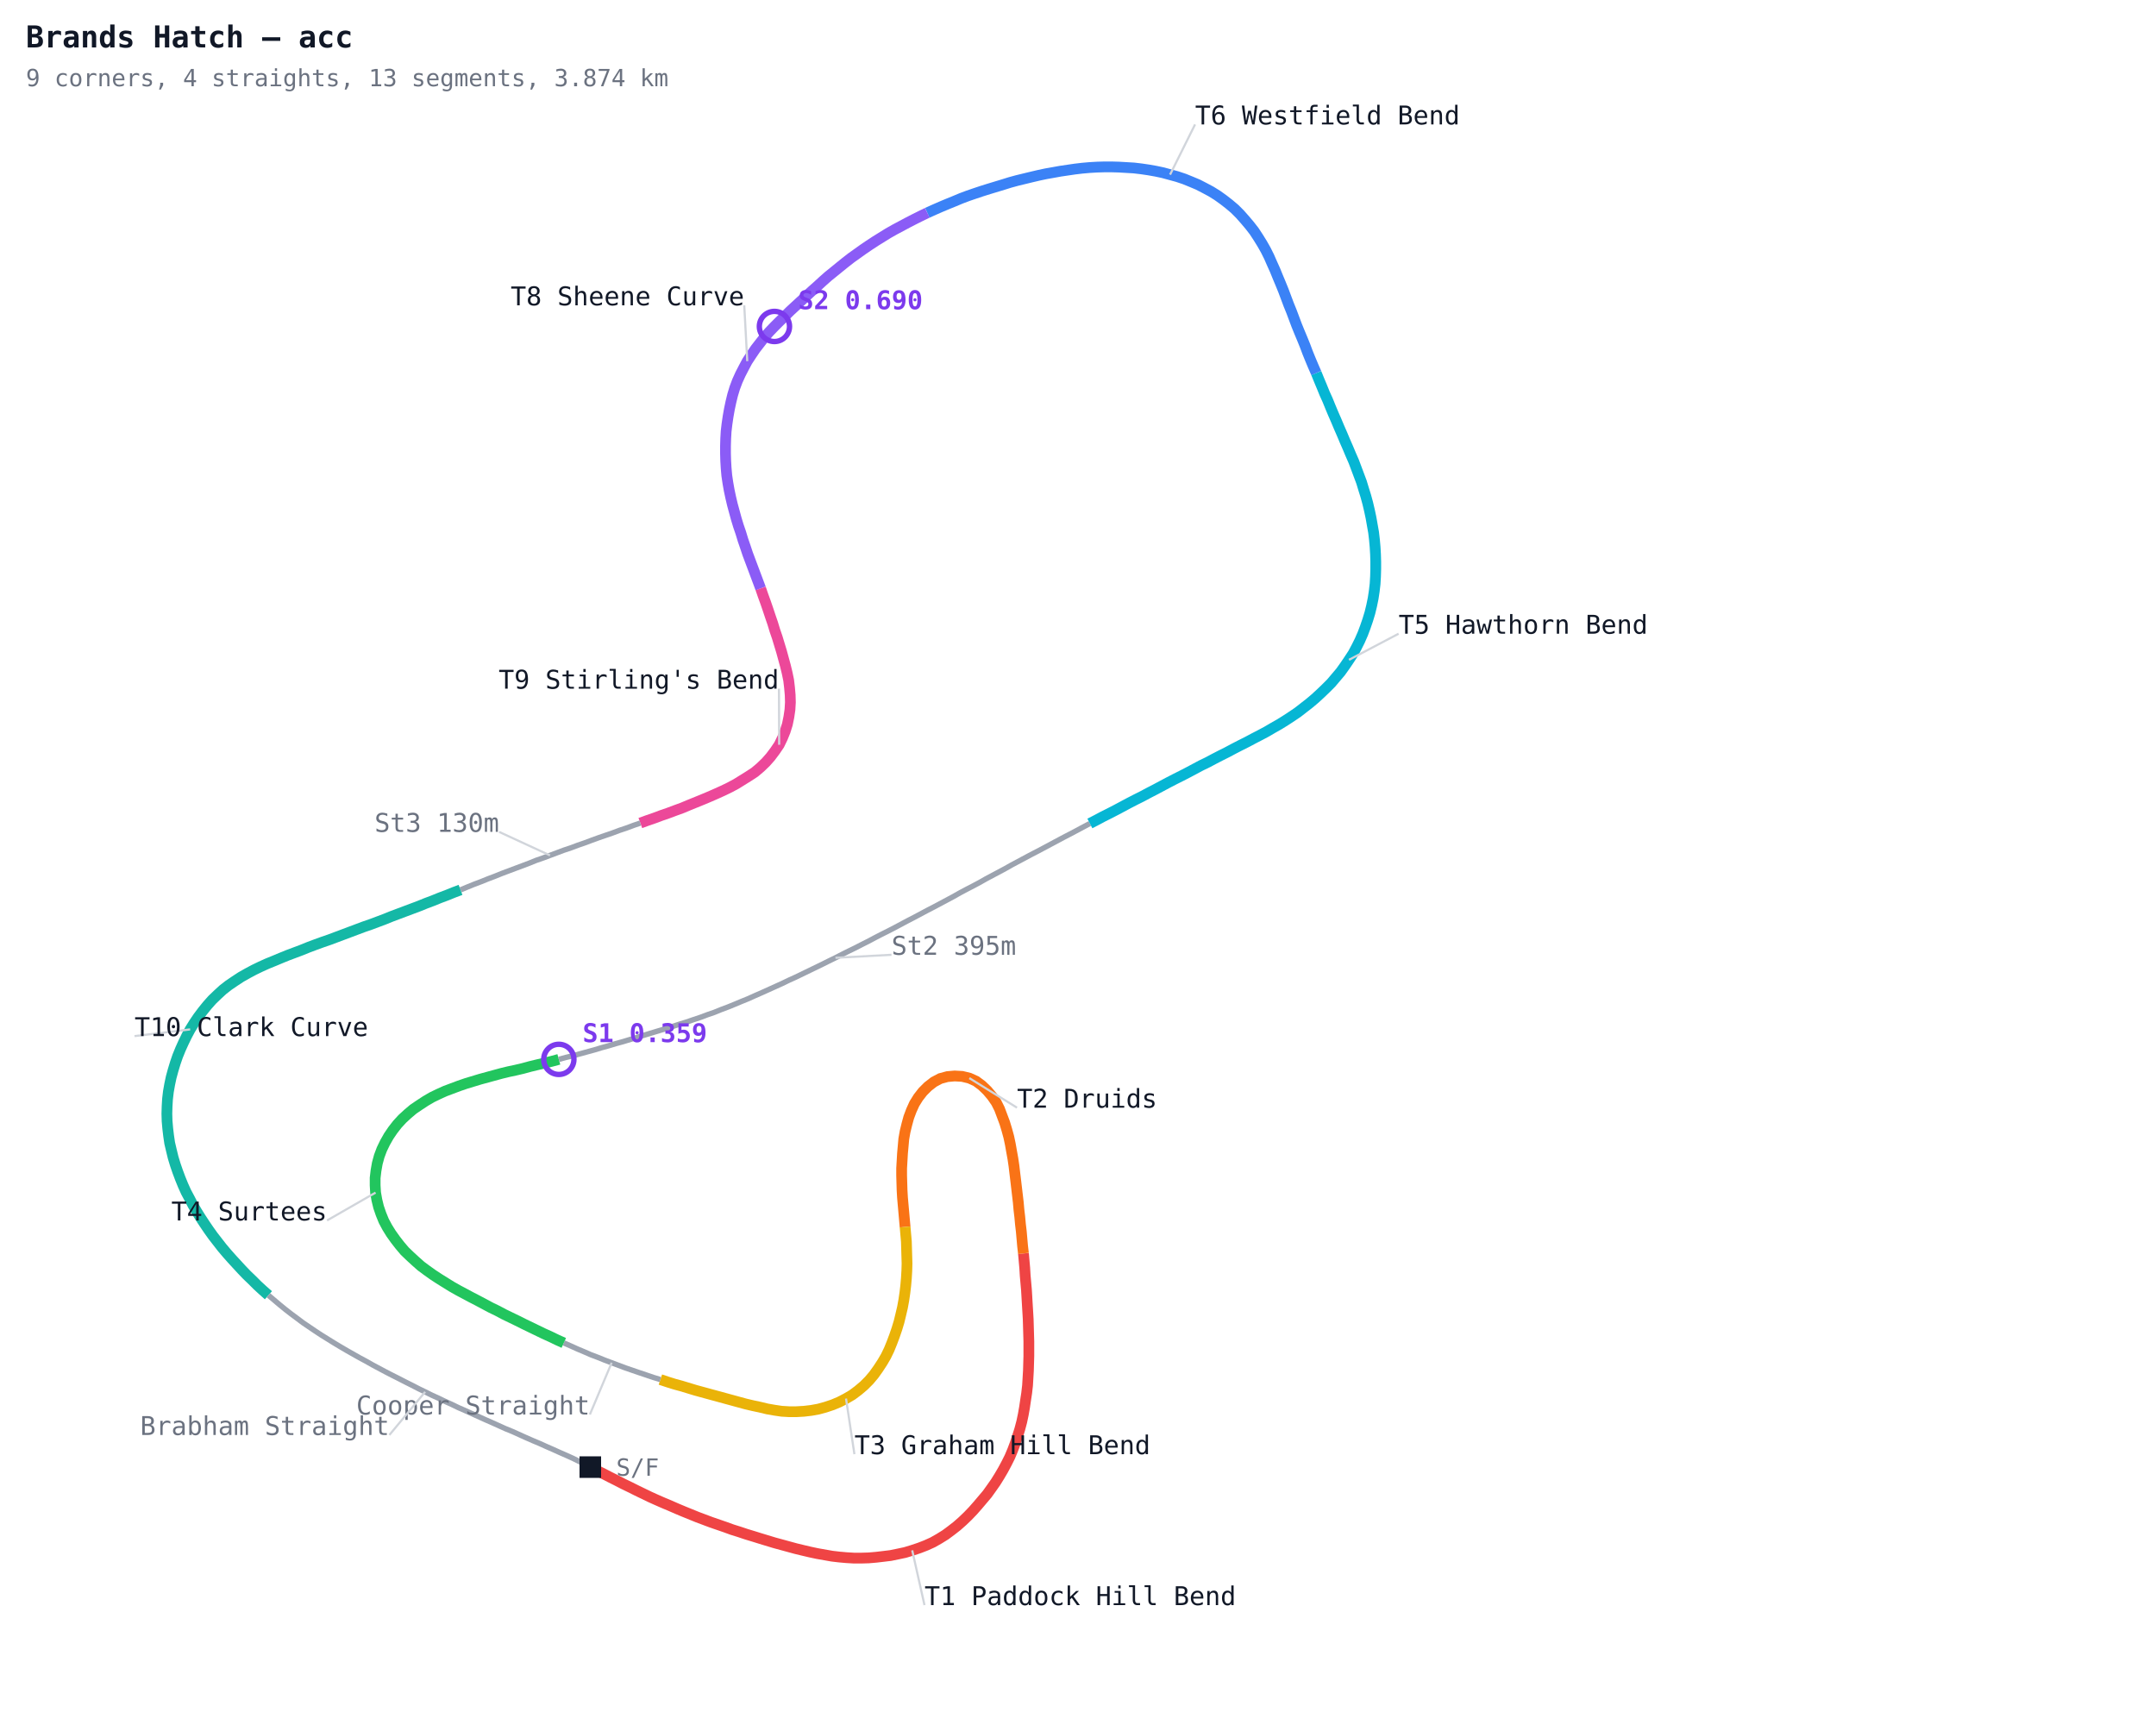
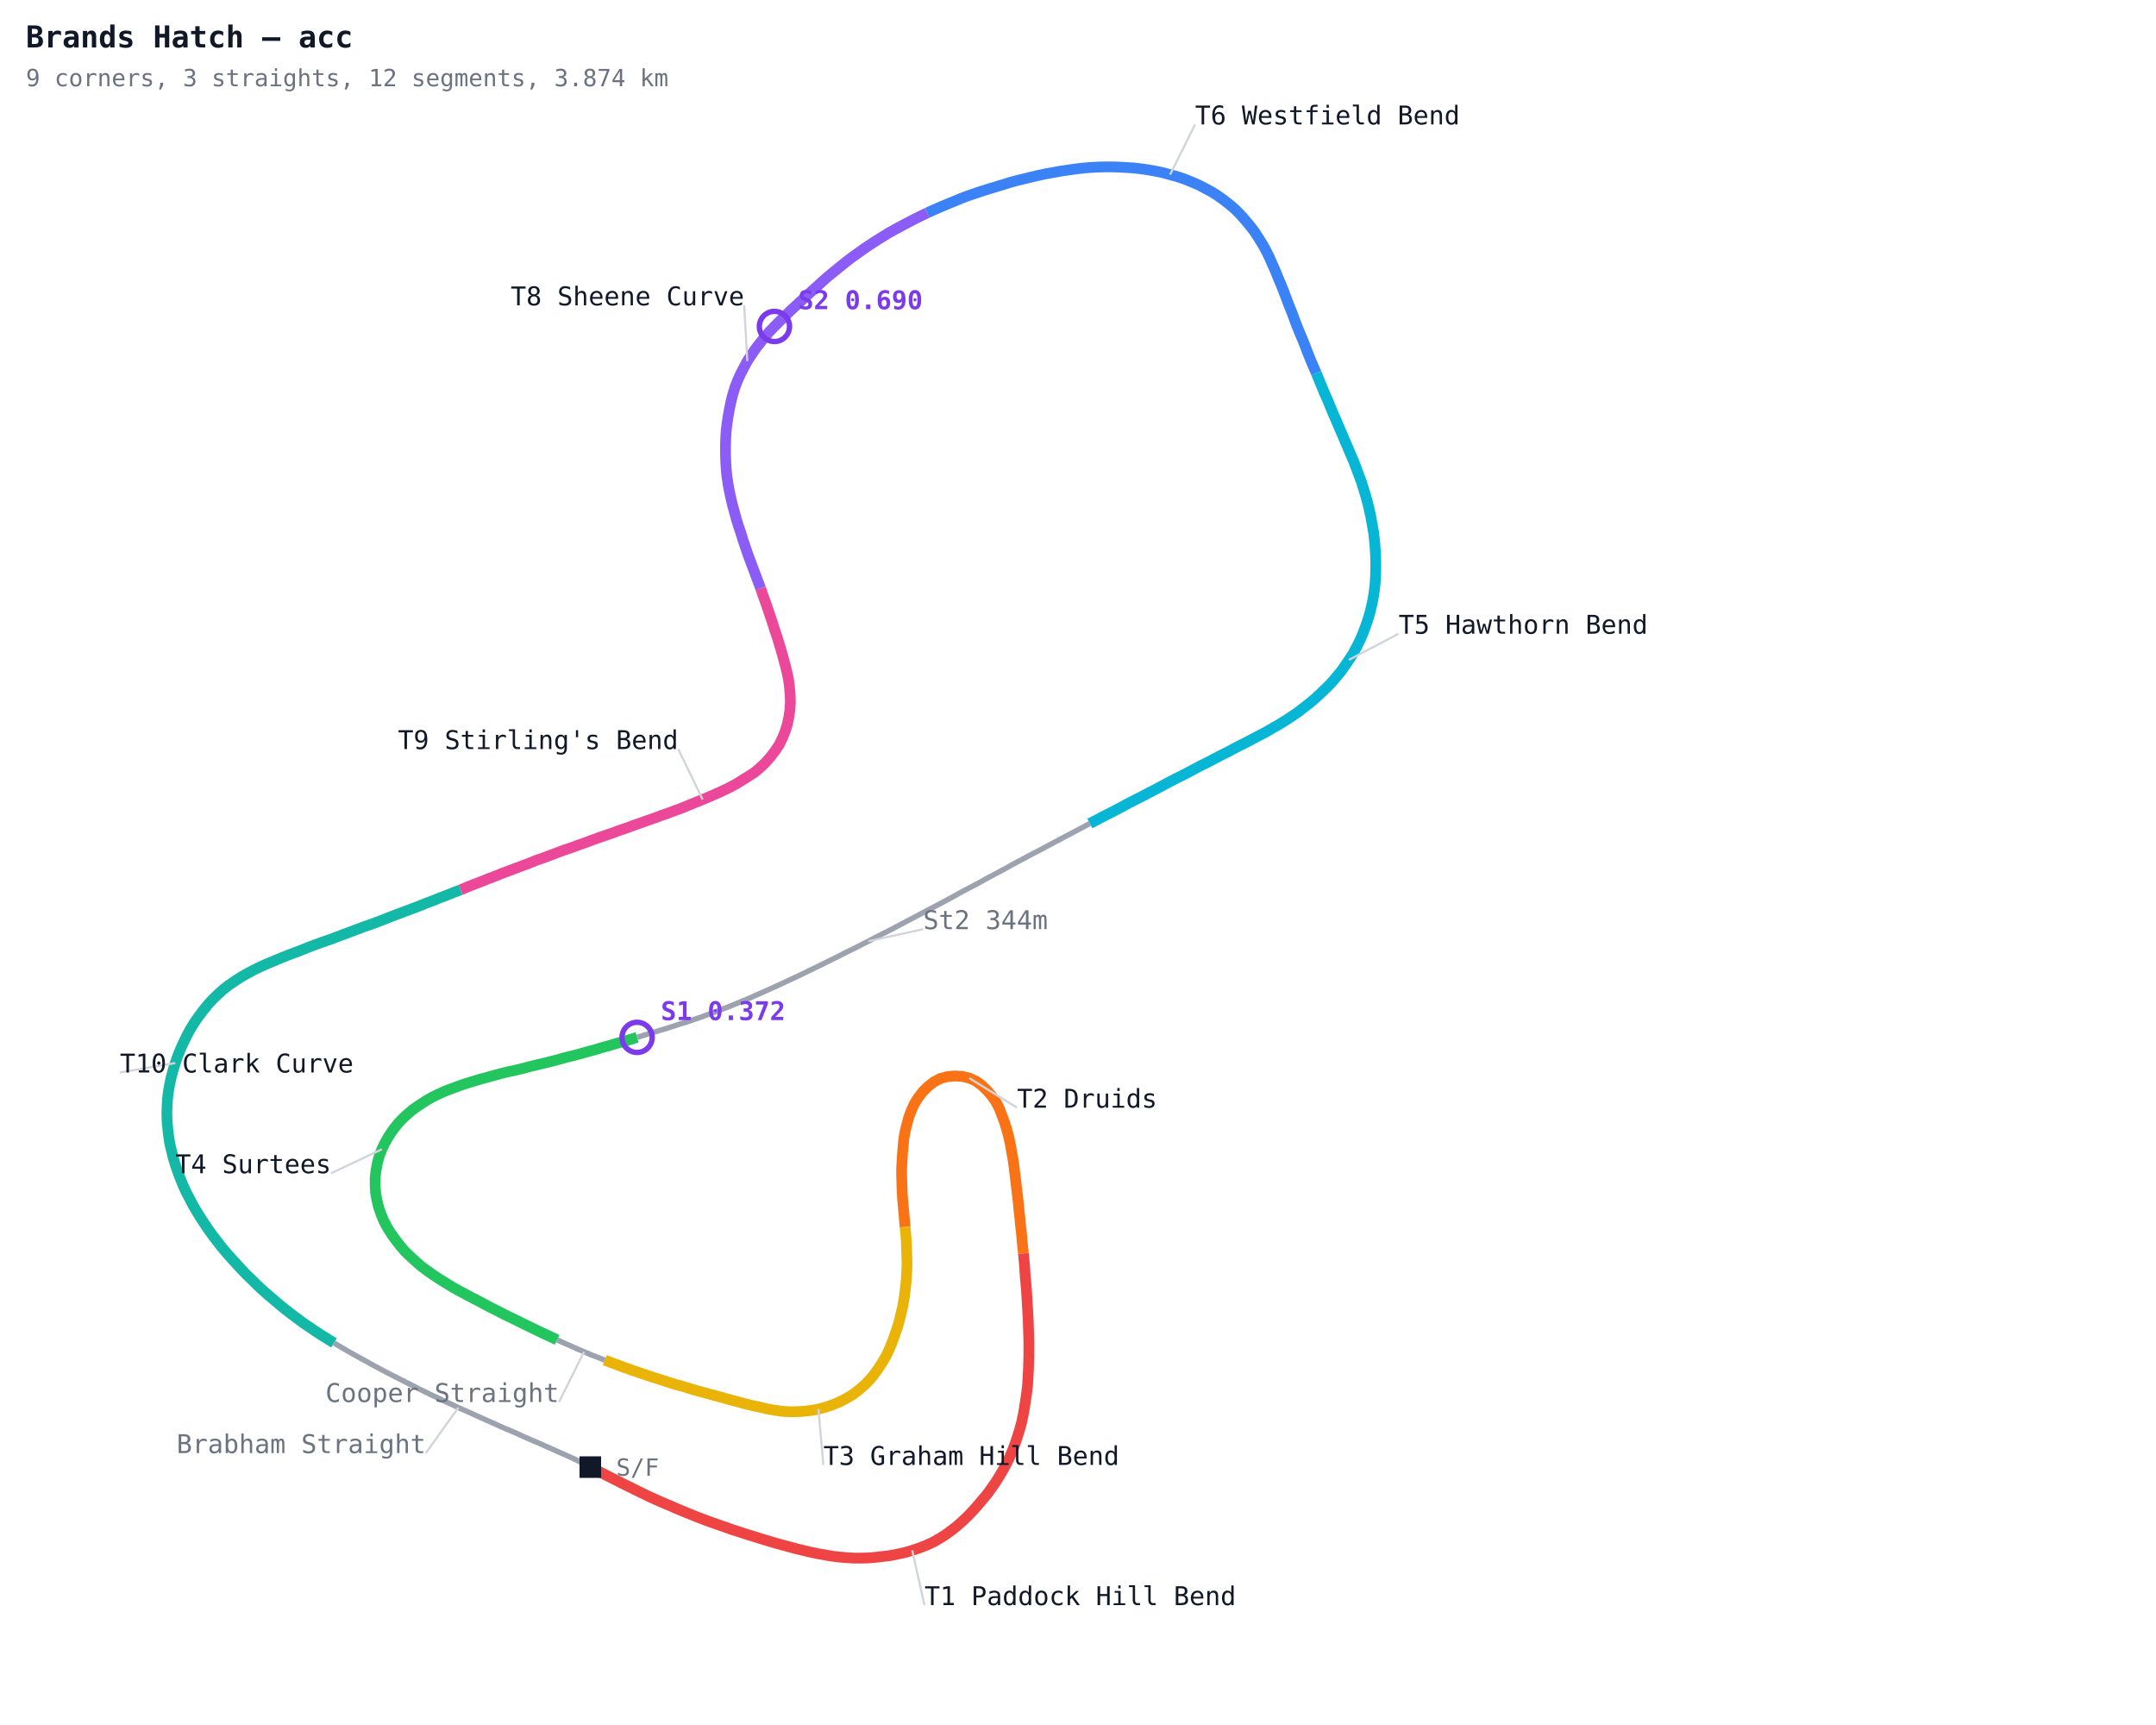
<svg xmlns="http://www.w3.org/2000/svg" width="1000" height="800" viewBox="0 0 1000 800">
  <defs>
    <style>
      .name { font-family: monospace; font-size: 12px; }
      .sector { font-family: monospace; font-size: 12px; fill: #7c3aed; font-weight: bold; }
      .title { font-family: monospace; font-size: 14px; fill: #111827; font-weight: bold; }
      .sub { font-family: monospace; font-size: 11px; fill: #6b7280; }
    </style>
  </defs>
  <rect width="1000" height="800" fill="#ffffff" />
  <polyline fill="none" stroke="#ef4444" stroke-width="5" points="273.8,680.4 276.9,682.0 279.9,683.5 283.0,685.1 286.0,686.6 289.1,688.2 292.2,689.7 295.2,691.2 298.3,692.7 301.4,694.2 304.5,695.6 307.7,697.0 310.8,698.3 314.0,699.7 317.1,701.0 320.3,702.3 323.5,703.6 326.7,704.8 329.9,706.0 333.1,707.1 336.3,708.2 339.6,709.4 342.8,710.4 346.1,711.5 349.4,712.5 352.6,713.5 355.9,714.5 359.2,715.5 362.5,716.4 365.8,717.3 369.1,718.2 372.4,719.0 375.8,719.8 379.1,720.5 382.5,721.1 385.9,721.7 389.3,722.1 392.7,722.4 396.1,722.6 399.5,722.6 402.9,722.5 406.4,722.2 409.8,721.8 413.1,721.4 416.5,720.7 419.8,720.0 423.1,719.0 426.4,717.9 429.5,716.7 432.6,715.3 435.6,713.6 438.5,711.8 441.2,709.8 443.9,707.7 446.5,705.4 448.9,703.1 451.3,700.6 453.5,698.1 455.7,695.5 457.9,692.9 459.9,690.1 461.8,687.4 463.6,684.5 465.3,681.6 466.9,678.6 468.4,675.6 469.7,672.5 470.9,669.3 472.0,666.0 473.0,662.8 473.9,659.4 474.6,656.1 475.2,652.7 475.7,649.3 476.2,646.0 476.6,642.5 476.8,639.1 477.0,635.7 477.1,632.3 477.2,628.9 477.2,625.5 477.2,622.1 477.1,618.7 477.0,615.2 476.9,611.8 476.7,608.4 476.5,605.1 476.3,601.7 476.1,598.3 475.8,594.9 475.5,591.5 475.3,588.1 475.0,584.7 474.7,581.3" />
  <polyline fill="none" stroke="#f97316" stroke-width="5" points="474.7,581.3 474.3,577.9 474.0,574.5 473.7,571.1 473.3,567.7 473.0,564.4 472.6,561.0 472.3,557.6 471.9,554.2 471.5,550.8 471.1,547.4 470.7,544.1 470.3,540.7 469.8,537.3 469.2,534.0 468.6,530.6 467.9,527.3 467.0,524.0 466.0,520.7 464.8,517.5 463.6,514.3 462.1,511.3 460.1,508.4 457.9,505.8 455.4,503.4 452.7,501.4 449.6,500.0 446.3,499.2 442.8,499.0 439.4,499.3 436.1,500.2 433.1,501.8 430.4,503.9 428.0,506.3 425.9,509.0 424.1,511.9 422.7,515.0 421.5,518.2 420.6,521.5 419.8,524.8 419.2,528.2 418.9,531.6 418.6,534.9 418.4,538.4 418.2,541.8 418.2,545.2 418.3,548.6 418.4,552.0 418.6,555.4 418.9,558.8 419.2,562.2 419.5,565.6 419.8,569.0" />
-   <polyline fill="none" stroke="#eab308" stroke-width="5" points="419.8,569.0 420.1,572.4 420.4,575.8 420.5,579.2 420.6,582.6 420.7,586.0 420.6,589.4 420.4,592.8 420.1,596.2 419.7,599.6 419.2,603.0 418.6,606.3 417.8,609.7 417.0,613.0 416.0,616.3 414.9,619.5 413.7,622.7 412.4,625.9 410.9,629.0 409.2,631.9 407.3,634.8 405.3,637.6 403.1,640.2 400.7,642.6 398.1,644.8 395.3,646.9 392.4,648.6 389.3,650.2 386.2,651.5 382.9,652.6 379.6,653.5 376.3,654.1 372.9,654.5 369.4,654.7 366.0,654.7 362.6,654.5 359.2,654.0 355.8,653.4 352.5,652.6 349.2,651.9 345.8,651.1 342.5,650.2 339.2,649.3 335.9,648.4 332.6,647.5 329.3,646.6 326.0,645.7 322.7,644.8 319.4,643.8 316.1,642.8 312.8,641.9 309.6,640.9 306.3,639.8" />
-   <polyline fill="none" stroke="#9ca3af" stroke-width="2.5" points="306.3,639.8 303.0,638.8 299.8,637.7 296.5,636.6 293.3,635.5 290.1,634.4 286.9,633.2 283.7,632.0 280.5,630.8 277.3,629.5 274.1,628.3 270.9,626.9 267.8,625.6 264.7,624.2 261.5,622.8" />
-   <polyline fill="none" stroke="#22c55e" stroke-width="5" points="261.5,622.8 258.4,621.4 255.3,619.9 252.2,618.5 249.1,617.0 246.0,615.5 242.9,614.0 239.9,612.5 236.8,611.0 233.7,609.5 230.7,607.9 227.6,606.4 224.6,604.8 221.6,603.2 218.5,601.6 215.5,600.0 212.5,598.4 209.5,596.7 206.6,594.9 203.7,593.1 200.8,591.2 198.0,589.2 195.3,587.2 192.7,584.9 190.2,582.6 187.7,580.2 185.5,577.6 183.4,574.9 181.4,572.1 179.6,569.2 178.0,566.2 176.7,563.0 175.6,559.8 174.8,556.5 174.2,553.1 174.0,549.7 174.0,546.3 174.4,542.9 175.0,539.5 175.9,536.2 177.1,533.0 178.6,529.9 180.3,526.9 182.2,524.1 184.3,521.4 186.6,518.9 189.1,516.6 191.7,514.4 194.5,512.5 197.4,510.6 200.3,508.9 203.4,507.4 206.5,506.0 209.7,504.8 212.9,503.6 216.1,502.5 219.4,501.5 222.7,500.5 226.0,499.6 229.3,498.7 232.6,497.8 235.9,497.0 239.2,496.3 242.6,495.5 245.9,494.6 249.2,493.8 252.6,493.0 255.9,492.2 259.2,491.3" />
-   <polyline fill="none" stroke="#9ca3af" stroke-width="2.5" points="259.2,491.3 262.5,490.4 265.8,489.6 269.1,488.7 272.4,487.8 275.7,486.9 279.0,485.9 282.3,485.0 285.6,484.0 288.9,483.1 292.2,482.1 295.5,481.1 298.7,480.1 302.0,479.1 305.3,478.1 308.6,477.1 311.8,476.1 315.1,475.0 318.4,474.0 321.6,472.9 324.9,471.8 328.1,470.6 331.3,469.5 334.5,468.2 337.7,467.0 340.9,465.7 344.0,464.4 347.2,463.1 350.3,461.7 353.5,460.3 356.6,458.9 359.7,457.5 362.8,456.1 365.9,454.6 369.0,453.2 372.1,451.7 375.2,450.2 378.3,448.7 381.4,447.2 384.4,445.7 387.5,444.2 390.6,442.6 393.6,441.1 396.7,439.6 399.8,438.0 402.8,436.5 405.8,434.9 408.9,433.3 411.9,431.8 415.0,430.2 418.0,428.6 421.0,427.0 424.1,425.4 427.1,423.8 430.1,422.2 433.2,420.6 436.2,419.0 439.2,417.4 442.2,415.8 445.2,414.1 448.2,412.5 451.3,410.9 454.3,409.3 457.3,407.6 460.3,406.0 463.3,404.4 466.3,402.8 469.3,401.1 472.3,399.5 475.3,397.9 478.3,396.3 481.4,394.7 484.4,393.1 487.4,391.5 490.4,389.9 493.4,388.3 496.5,386.7 499.5,385.1 502.5,383.5 505.5,381.9" />
+   <polyline fill="none" stroke="#eab308" stroke-width="5" points="419.8,569.0 420.1,572.4 420.4,575.8 420.5,579.2 420.6,582.6 420.7,586.0 420.6,589.4 420.4,592.8 420.1,596.2 419.7,599.6 419.2,603.0 418.6,606.3 417.8,609.7 417.0,613.0 416.0,616.3 414.9,619.5 413.7,622.7 412.4,625.9 410.9,629.0 409.2,631.9 407.3,634.8 405.3,637.6 403.1,640.2 400.7,642.6 398.1,644.8 395.3,646.9 392.4,648.6 389.3,650.2 386.2,651.5 382.9,652.6 379.6,653.5 376.3,654.1 372.9,654.5 369.4,654.7 366.0,654.7 362.6,654.5 359.2,654.0 355.8,653.4 352.5,652.6 349.2,651.9 345.8,651.1 342.5,650.2 339.2,649.3 335.9,648.4 332.6,647.5 329.3,646.6 326.0,645.7 322.7,644.8 319.4,643.8 316.1,642.8 312.8,641.9 309.6,640.9 306.3,639.8 303.0,638.8 299.8,637.7 296.5,636.6 293.3,635.5 290.1,634.4 286.9,633.2 283.7,632.0 280.5,630.8" />
+   <polyline fill="none" stroke="#9ca3af" stroke-width="2.5" points="280.5,630.8 277.3,629.5 274.1,628.3 270.9,626.9 267.8,625.6 264.7,624.2 261.5,622.8 258.4,621.4" />
+   <polyline fill="none" stroke="#22c55e" stroke-width="5" points="258.4,621.4 255.3,619.9 252.2,618.5 249.1,617.0 246.0,615.5 242.9,614.0 239.9,612.5 236.8,611.0 233.7,609.5 230.7,607.9 227.6,606.4 224.6,604.8 221.6,603.2 218.5,601.6 215.5,600.0 212.5,598.4 209.5,596.7 206.6,594.9 203.7,593.1 200.8,591.2 198.0,589.2 195.3,587.2 192.7,584.9 190.2,582.6 187.7,580.2 185.5,577.6 183.4,574.9 181.4,572.1 179.6,569.2 178.0,566.2 176.7,563.0 175.6,559.8 174.8,556.5 174.2,553.1 174.0,549.7 174.0,546.3 174.4,542.9 175.0,539.5 175.9,536.2 177.1,533.0 178.6,529.9 180.3,526.9 182.2,524.1 184.3,521.4 186.6,518.9 189.1,516.6 191.7,514.4 194.5,512.5 197.4,510.6 200.3,508.9 203.4,507.4 206.5,506.0 209.7,504.8 212.9,503.6 216.1,502.5 219.4,501.5 222.7,500.5 226.0,499.6 229.3,498.7 232.6,497.8 235.9,497.0 239.2,496.3 242.6,495.5 245.9,494.6 249.2,493.8 252.6,493.0 255.9,492.2 259.2,491.3 262.5,490.4 265.8,489.6 269.1,488.7 272.4,487.8 275.7,486.9 279.0,485.9 282.3,485.0 285.6,484.0 288.9,483.1 292.2,482.1 295.5,481.1" />
+   <polyline fill="none" stroke="#9ca3af" stroke-width="2.5" points="295.5,481.1 298.7,480.1 302.0,479.1 305.3,478.1 308.6,477.1 311.8,476.1 315.1,475.0 318.4,474.0 321.6,472.9 324.9,471.8 328.1,470.6 331.3,469.5 334.5,468.2 337.7,467.0 340.9,465.7 344.0,464.4 347.2,463.1 350.3,461.7 353.5,460.3 356.6,458.9 359.7,457.5 362.8,456.1 365.9,454.6 369.0,453.2 372.1,451.7 375.2,450.2 378.3,448.7 381.4,447.2 384.4,445.7 387.5,444.2 390.6,442.6 393.6,441.1 396.7,439.6 399.8,438.0 402.8,436.5 405.8,434.9 408.9,433.3 411.9,431.8 415.0,430.2 418.0,428.6 421.0,427.0 424.1,425.4 427.1,423.8 430.1,422.2 433.2,420.6 436.2,419.0 439.2,417.4 442.2,415.8 445.2,414.1 448.2,412.5 451.3,410.9 454.3,409.3 457.3,407.6 460.3,406.0 463.3,404.4 466.3,402.8 469.3,401.1 472.3,399.5 475.3,397.9 478.3,396.3 481.4,394.7 484.4,393.1 487.4,391.5 490.4,389.9 493.4,388.3 496.5,386.7 499.5,385.1 502.5,383.5 505.5,381.9" />
  <polyline fill="none" stroke="#06b6d4" stroke-width="5" points="505.5,381.9 508.6,380.3 511.6,378.7 514.6,377.2 517.7,375.6 520.7,374.0 523.7,372.4 526.8,370.8 529.8,369.3 532.8,367.7 535.9,366.1 538.9,364.5 541.9,362.9 545.0,361.3 548.0,359.8 551.1,358.2 554.1,356.6 557.1,355.0 560.2,353.5 563.2,351.9 566.3,350.3 569.3,348.8 572.3,347.2 575.4,345.6 578.4,344.1 581.4,342.5 584.5,340.9 587.5,339.3 590.4,337.6 593.4,335.9 596.3,334.1 599.2,332.2 602.0,330.3 604.7,328.2 607.4,326.1 610.0,323.9 612.5,321.6 615.0,319.2 617.4,316.8 619.6,314.2 621.8,311.6 623.8,308.8 625.7,306.0 627.6,303.1 629.2,300.1 630.7,297.1 632.1,293.9 633.3,290.7 634.4,287.5 635.4,284.2 636.2,280.9 636.9,277.5 637.4,274.2 637.8,270.8 638.0,267.4 638.1,263.9 638.1,260.5 638.0,257.1 637.8,253.7 637.5,250.3 637.1,246.9 636.5,243.5 635.9,240.1 635.2,236.8 634.4,233.4 633.5,230.1 632.5,226.9 631.5,223.6 630.3,220.4 629.1,217.2 627.9,214.0 626.5,210.8 625.2,207.7 623.8,204.5 622.5,201.4 621.1,198.2 619.8,195.1 618.4,191.9 617.1,188.8 615.8,185.6 614.4,182.5 613.1,179.3 611.8,176.2 610.5,173.0" />
  <polyline fill="none" stroke="#3b82f6" stroke-width="5" points="610.5,173.0 609.1,169.8 607.8,166.7 606.5,163.5 605.3,160.3 604.0,157.1 602.7,154.0 601.4,150.8 600.2,147.6 599.0,144.4 597.7,141.2 596.5,138.0 595.3,134.8 594.0,131.6 592.7,128.5 591.4,125.3 590.0,122.2 588.6,119.0 587.1,116.0 585.4,113.0 583.6,110.1 581.7,107.2 579.6,104.5 577.4,101.9 575.1,99.3 572.7,96.9 570.1,94.7 567.4,92.6 564.6,90.6 561.7,88.8 558.7,87.2 555.6,85.6 552.5,84.3 549.3,83.0 546.0,81.9 542.7,81.0 539.4,80.1 536.1,79.4 532.7,78.8 529.3,78.3 525.9,77.9 522.5,77.7 519.1,77.5 515.7,77.4 512.2,77.4 508.8,77.5 505.4,77.7 502.0,78.0 498.6,78.4 495.2,78.9 491.8,79.4 488.5,80.0 485.1,80.6 481.8,81.3 478.4,82.1 475.1,82.9 471.8,83.7 468.5,84.6 465.3,85.6 462.0,86.6 458.7,87.6 455.5,88.6 452.2,89.7 449.0,90.8 445.8,92.0 442.7,93.3 439.5,94.6 436.4,95.9 433.2,97.3 430.1,98.7" />
  <polyline fill="none" stroke="#8b5cf6" stroke-width="5" points="430.1,98.7 427.0,100.2 424.0,101.7 420.9,103.3 417.9,104.9 414.9,106.5 411.9,108.2 409.0,110.0 406.1,111.8 403.2,113.7 400.4,115.6 397.6,117.6 394.8,119.6 392.1,121.7 389.5,123.8 386.8,126.0 384.2,128.1 381.6,130.4 379.1,132.7 376.5,135.0 374.0,137.3 371.5,139.6 369.0,141.9 366.5,144.2 364.1,146.6 361.6,149.0 359.2,151.4 356.8,153.9 354.6,156.4 352.5,159.1 350.4,161.8 348.5,164.6 346.6,167.5 345.0,170.5 343.4,173.6 342.0,176.7 340.8,179.9 339.8,183.2 339.0,186.5 338.3,189.8 337.7,193.2 337.2,196.6 336.8,200.0 336.6,203.4 336.5,206.9 336.5,210.3 336.6,213.7 336.8,217.1 337.1,220.5 337.6,223.9 338.2,227.3 338.9,230.6 339.7,234.0 340.6,237.3 341.5,240.6 342.5,243.9 343.6,247.1 344.6,250.4 345.7,253.6 346.8,256.9 348.0,260.1 349.2,263.3 350.4,266.5 351.6,269.7 352.8,272.9" />
-   <polyline fill="none" stroke="#ec4899" stroke-width="5" points="352.8,272.9 353.9,276.1 355.1,279.4 356.2,282.6 357.3,285.9 358.4,289.1 359.4,292.4 360.5,295.6 361.5,298.9 362.5,302.2 363.4,305.5 364.3,308.8 365.1,312.1 365.8,315.5 366.2,318.9 366.5,322.3 366.6,325.7 366.4,329.1 365.9,332.5 365.2,335.9 364.2,339.1 362.9,342.3 361.4,345.4 359.5,348.2 357.4,351.0 355.2,353.5 352.7,355.9 350.1,358.1 347.2,360.0 344.3,361.8 341.4,363.6 338.4,365.2 335.3,366.7 332.2,368.1 329.0,369.5 325.9,370.8 322.7,372.1 319.5,373.4 316.4,374.7 313.1,375.9 309.9,377.1 306.7,378.2 303.5,379.4 300.3,380.5 297.0,381.7" />
-   <polyline fill="none" stroke="#9ca3af" stroke-width="2.5" points="297.0,381.7 293.8,382.8 290.6,384.0 287.3,385.1 284.1,386.3 280.9,387.4 277.7,388.5 274.4,389.7 271.2,390.9 268.0,392.0 264.8,393.2 261.5,394.3 258.3,395.5 255.1,396.7 251.9,397.9 248.7,399.0 245.5,400.3 242.3,401.5 239.1,402.7 235.9,403.9 232.7,405.1 229.5,406.4 226.3,407.6 223.1,408.9 219.9,410.1 216.7,411.4 213.6,412.7" />
-   <polyline fill="none" stroke="#14b8a6" stroke-width="5" points="213.6,412.7 210.4,413.9 207.2,415.2 204.0,416.4 200.8,417.7 197.6,418.9 194.4,420.2 191.2,421.4 188.0,422.6 184.8,423.8 181.6,425.0 178.4,426.3 175.2,427.5 172.0,428.7 168.8,429.8 165.6,431.0 162.4,432.2 159.2,433.4 156.0,434.6 152.8,435.8 149.6,436.9 146.3,438.1 143.1,439.3 139.9,440.6 136.7,441.8 133.5,443.0 130.3,444.3 127.2,445.6 124.0,446.9 120.9,448.3 117.8,449.8 114.8,451.4 111.8,453.1 108.9,455.0 106.1,456.9 103.4,459.0 100.9,461.3 98.4,463.7 96.1,466.3 94.0,468.9 91.9,471.7 90.0,474.5 88.2,477.4 86.6,480.4 85.1,483.5 83.7,486.6 82.4,489.8 81.3,493.0 80.3,496.3 79.4,499.6 78.7,502.9 78.1,506.3 77.7,509.7 77.5,513.1 77.4,516.5 77.5,519.9 77.8,523.3 78.2,526.7 78.7,530.1 79.5,533.5 80.3,536.8 81.3,540.1 82.4,543.3 83.6,546.5 84.9,549.7 86.3,552.8 87.9,555.8 89.5,558.9 91.2,561.8 93.0,564.7 94.9,567.6 96.8,570.4 98.8,573.2 100.9,575.9 103.0,578.6 105.2,581.2 107.5,583.8 109.8,586.3 112.1,588.8 114.5,591.3 117.0,593.7 119.4,596.1 121.9,598.4 124.5,600.7" />
-   <polyline fill="none" stroke="#9ca3af" stroke-width="2.5" points="124.5,600.7 127.1,602.9 129.7,605.1 132.4,607.3 135.1,609.4 137.8,611.4 140.6,613.5 143.4,615.4 146.2,617.3 149.1,619.2 152.0,621.0 154.9,622.8 157.9,624.6 160.8,626.3 163.8,628.0 166.8,629.7 169.8,631.3 172.8,633.0 175.8,634.6 178.8,636.2 181.9,637.8 184.9,639.3 188.0,640.9 191.0,642.4 194.1,644.0 197.2,645.5 200.2,647.0 203.3,648.4 206.4,649.9 209.5,651.3 212.6,652.8 215.8,654.2 218.9,655.6 222.0,657.0 225.1,658.4 228.3,659.8 231.4,661.2 234.5,662.6 237.7,663.9 240.8,665.3 243.9,666.7 247.1,668.1 250.2,669.4 253.3,670.8 256.5,672.2 259.6,673.6 262.8,675.0 265.9,676.4 268.9,677.9 272.0,679.5" />
+   <polyline fill="none" stroke="#ec4899" stroke-width="5" points="352.8,272.9 353.9,276.1 355.1,279.4 356.2,282.6 357.3,285.9 358.4,289.1 359.4,292.4 360.5,295.6 361.5,298.9 362.5,302.2 363.4,305.5 364.3,308.8 365.1,312.1 365.8,315.5 366.2,318.9 366.5,322.3 366.6,325.7 366.4,329.1 365.9,332.5 365.2,335.9 364.2,339.1 362.9,342.3 361.4,345.4 359.5,348.2 357.4,351.0 355.2,353.5 352.7,355.9 350.1,358.1 347.2,360.0 344.3,361.8 341.4,363.6 338.4,365.2 335.3,366.7 332.2,368.1 329.0,369.5 325.9,370.8 322.7,372.1 319.5,373.4 316.4,374.7 313.1,375.9 309.9,377.1 306.7,378.2 303.5,379.4 300.3,380.5 297.0,381.7 293.8,382.8 290.6,384.0 287.3,385.1 284.1,386.3 280.9,387.4 277.7,388.5 274.4,389.7 271.2,390.9 268.0,392.0 264.8,393.2 261.5,394.3 258.3,395.5 255.1,396.7 251.9,397.9 248.7,399.0 245.5,400.3 242.3,401.5 239.1,402.7 235.9,403.9 232.7,405.1 229.5,406.4 226.3,407.6 223.1,408.9 219.9,410.1 216.7,411.4 213.6,412.7" />
+   <polyline fill="none" stroke="#14b8a6" stroke-width="5" points="213.6,412.7 210.4,413.9 207.2,415.2 204.0,416.4 200.8,417.7 197.6,418.9 194.4,420.2 191.2,421.4 188.0,422.6 184.8,423.8 181.6,425.0 178.4,426.3 175.2,427.5 172.0,428.7 168.8,429.8 165.6,431.0 162.4,432.2 159.2,433.4 156.0,434.6 152.8,435.8 149.6,436.9 146.3,438.1 143.1,439.3 139.9,440.6 136.7,441.8 133.5,443.0 130.3,444.3 127.2,445.6 124.0,446.9 120.9,448.3 117.8,449.8 114.8,451.4 111.8,453.1 108.9,455.0 106.1,456.9 103.4,459.0 100.9,461.3 98.4,463.7 96.1,466.3 94.0,468.9 91.9,471.7 90.0,474.5 88.2,477.4 86.6,480.4 85.1,483.5 83.7,486.6 82.4,489.8 81.3,493.0 80.3,496.3 79.4,499.6 78.7,502.9 78.1,506.3 77.7,509.7 77.5,513.1 77.4,516.5 77.5,519.9 77.8,523.3 78.2,526.7 78.7,530.1 79.5,533.5 80.3,536.8 81.3,540.1 82.4,543.3 83.6,546.5 84.9,549.7 86.3,552.8 87.9,555.8 89.5,558.9 91.2,561.8 93.0,564.7 94.9,567.6 96.8,570.4 98.8,573.2 100.9,575.9 103.0,578.6 105.2,581.2 107.5,583.8 109.8,586.3 112.1,588.8 114.5,591.3 117.0,593.7 119.4,596.1 121.9,598.4 124.5,600.7 127.1,602.9 129.7,605.1 132.4,607.3 135.1,609.4 137.8,611.4 140.6,613.5 143.4,615.4 146.2,617.3 149.1,619.2 152.0,621.0 154.9,622.8" />
+   <polyline fill="none" stroke="#9ca3af" stroke-width="2.5" points="154.9,622.8 157.9,624.6 160.8,626.3 163.8,628.0 166.8,629.7 169.8,631.3 172.8,633.0 175.8,634.6 178.8,636.2 181.9,637.8 184.9,639.3 188.0,640.9 191.0,642.4 194.1,644.0 197.2,645.5 200.2,647.0 203.3,648.4 206.4,649.9 209.5,651.3 212.6,652.8 215.8,654.2 218.9,655.6 222.0,657.0 225.1,658.4 228.3,659.8 231.4,661.2 234.5,662.6 237.7,663.9 240.8,665.3 243.9,666.7 247.1,668.1 250.2,669.4 253.3,670.8 256.5,672.2 259.6,673.6 262.8,675.0 265.9,676.4 268.9,677.9 272.0,679.5" />
  <line x1="423.1" y1="719.0" x2="428.8" y2="744.4" stroke="#d1d5db" stroke-width="1" />
  <text x="428.8" y="744.4" text-anchor="start" class="name" fill="#111827">T1 Paddock Hill Bend</text>
  <line x1="449.6" y1="500.0" x2="471.7" y2="513.7" stroke="#d1d5db" stroke-width="1" />
  <text x="471.7" y="513.7" text-anchor="start" class="name" fill="#111827">T2 Druids</text>
-   <line x1="392.4" y1="648.6" x2="396.3" y2="674.4" stroke="#d1d5db" stroke-width="1" />
-   <text x="396.3" y="674.4" text-anchor="start" class="name" fill="#111827">T3 Graham Hill Bend</text>
-   <line x1="283.7" y1="632.0" x2="273.6" y2="656.0" stroke="#d1d5db" stroke-width="1" />
-   <text x="273.6" y="656.0" text-anchor="end" class="name" fill="#6b7280">Cooper Straight</text>
-   <line x1="174.2" y1="553.1" x2="151.7" y2="566.0" stroke="#d1d5db" stroke-width="1" />
-   <text x="151.7" y="566.0" text-anchor="end" class="name" fill="#111827">T4 Surtees</text>
-   <line x1="387.5" y1="444.2" x2="413.5" y2="442.8" stroke="#d1d5db" stroke-width="1" />
-   <text x="413.5" y="442.8" text-anchor="start" class="name" fill="#6b7280">St2 395m</text>
+   <line x1="379.6" y1="653.5" x2="381.9" y2="679.4" stroke="#d1d5db" stroke-width="1" />
+   <text x="381.9" y="679.4" text-anchor="start" class="name" fill="#111827">T3 Graham Hill Bend</text>
+   <line x1="270.9" y1="626.9" x2="259.3" y2="650.2" stroke="#d1d5db" stroke-width="1" />
+   <text x="259.3" y="650.2" text-anchor="end" class="name" fill="#6b7280">Cooper Straight</text>
+   <line x1="177.1" y1="533.0" x2="153.6" y2="544.1" stroke="#d1d5db" stroke-width="1" />
+   <text x="153.6" y="544.1" text-anchor="end" class="name" fill="#111827">T4 Surtees</text>
+   <line x1="402.8" y1="436.5" x2="428.2" y2="430.9" stroke="#d1d5db" stroke-width="1" />
+   <text x="428.2" y="430.9" text-anchor="start" class="name" fill="#6b7280">St2 344m</text>
  <line x1="625.7" y1="306.0" x2="648.7" y2="293.9" stroke="#d1d5db" stroke-width="1" />
  <text x="648.7" y="293.9" text-anchor="start" class="name" fill="#111827">T5 Hawthorn Bend</text>
  <line x1="542.7" y1="81.0" x2="554.3" y2="57.7" stroke="#d1d5db" stroke-width="1" />
  <text x="554.3" y="57.7" text-anchor="start" class="name" fill="#111827">T6 Westfield Bend</text>
  <line x1="346.6" y1="167.5" x2="345.2" y2="141.6" stroke="#d1d5db" stroke-width="1" />
  <text x="345.2" y="141.6" text-anchor="end" class="name" fill="#111827">T8 Sheene Curve</text>
-   <line x1="361.4" y1="345.4" x2="361.3" y2="319.4" stroke="#d1d5db" stroke-width="1" />
-   <text x="361.3" y="319.4" text-anchor="end" class="name" fill="#111827">T9 Stirling's Bend</text>
-   <line x1="255.1" y1="396.7" x2="231.5" y2="385.8" stroke="#d1d5db" stroke-width="1" />
-   <text x="231.5" y="385.8" text-anchor="end" class="name" fill="#6b7280">St3 130m</text>
-   <line x1="88.2" y1="477.4" x2="62.4" y2="480.5" stroke="#d1d5db" stroke-width="1" />
-   <text x="62.4" y="480.5" text-anchor="start" class="name" fill="#111827">T10 Clark Curve</text>
-   <line x1="197.2" y1="645.5" x2="180.6" y2="665.5" stroke="#d1d5db" stroke-width="1" />
-   <text x="180.6" y="665.5" text-anchor="end" class="name" fill="#6b7280">Brabham Straight</text>
-   <circle cx="259.2" cy="491.3" r="7" fill="none" stroke="#7c3aed" stroke-width="2.5" />
-   <text x="270.2" y="483.3" class="sector">S1 0.359</text>
+   <line x1="325.9" y1="370.8" x2="314.6" y2="347.4" stroke="#d1d5db" stroke-width="1" />
+   <text x="314.6" y="347.4" text-anchor="end" class="name" fill="#111827">T9 Stirling's Bend</text>
+   <line x1="81.3" y1="493.0" x2="55.6" y2="497.4" stroke="#d1d5db" stroke-width="1" />
+   <text x="55.6" y="497.4" text-anchor="start" class="name" fill="#111827">T10 Clark Curve</text>
+   <line x1="212.6" y1="652.8" x2="197.5" y2="673.9" stroke="#d1d5db" stroke-width="1" />
+   <text x="197.5" y="673.9" text-anchor="end" class="name" fill="#6b7280">Brabham Straight</text>
+   <circle cx="295.5" cy="481.1" r="7" fill="none" stroke="#7c3aed" stroke-width="2.5" />
+   <text x="306.5" y="473.1" class="sector">S1 0.372</text>
  <circle cx="359.2" cy="151.4" r="7" fill="none" stroke="#7c3aed" stroke-width="2.5" />
  <text x="370.2" y="143.4" class="sector">S2 0.690</text>
  <rect x="268.8" y="675.4" width="10" height="10" fill="#111827" />
  <text x="285.8" y="684.4" class="sub">S/F</text>
  <text class="title" x="12" y="22">Brands Hatch — acc</text>
-   <text class="sub" x="12" y="40">9 corners, 4 straights, 13 segments, 3.874 km</text>
+   <text class="sub" x="12" y="40">9 corners, 3 straights, 12 segments, 3.874 km</text>
</svg>
